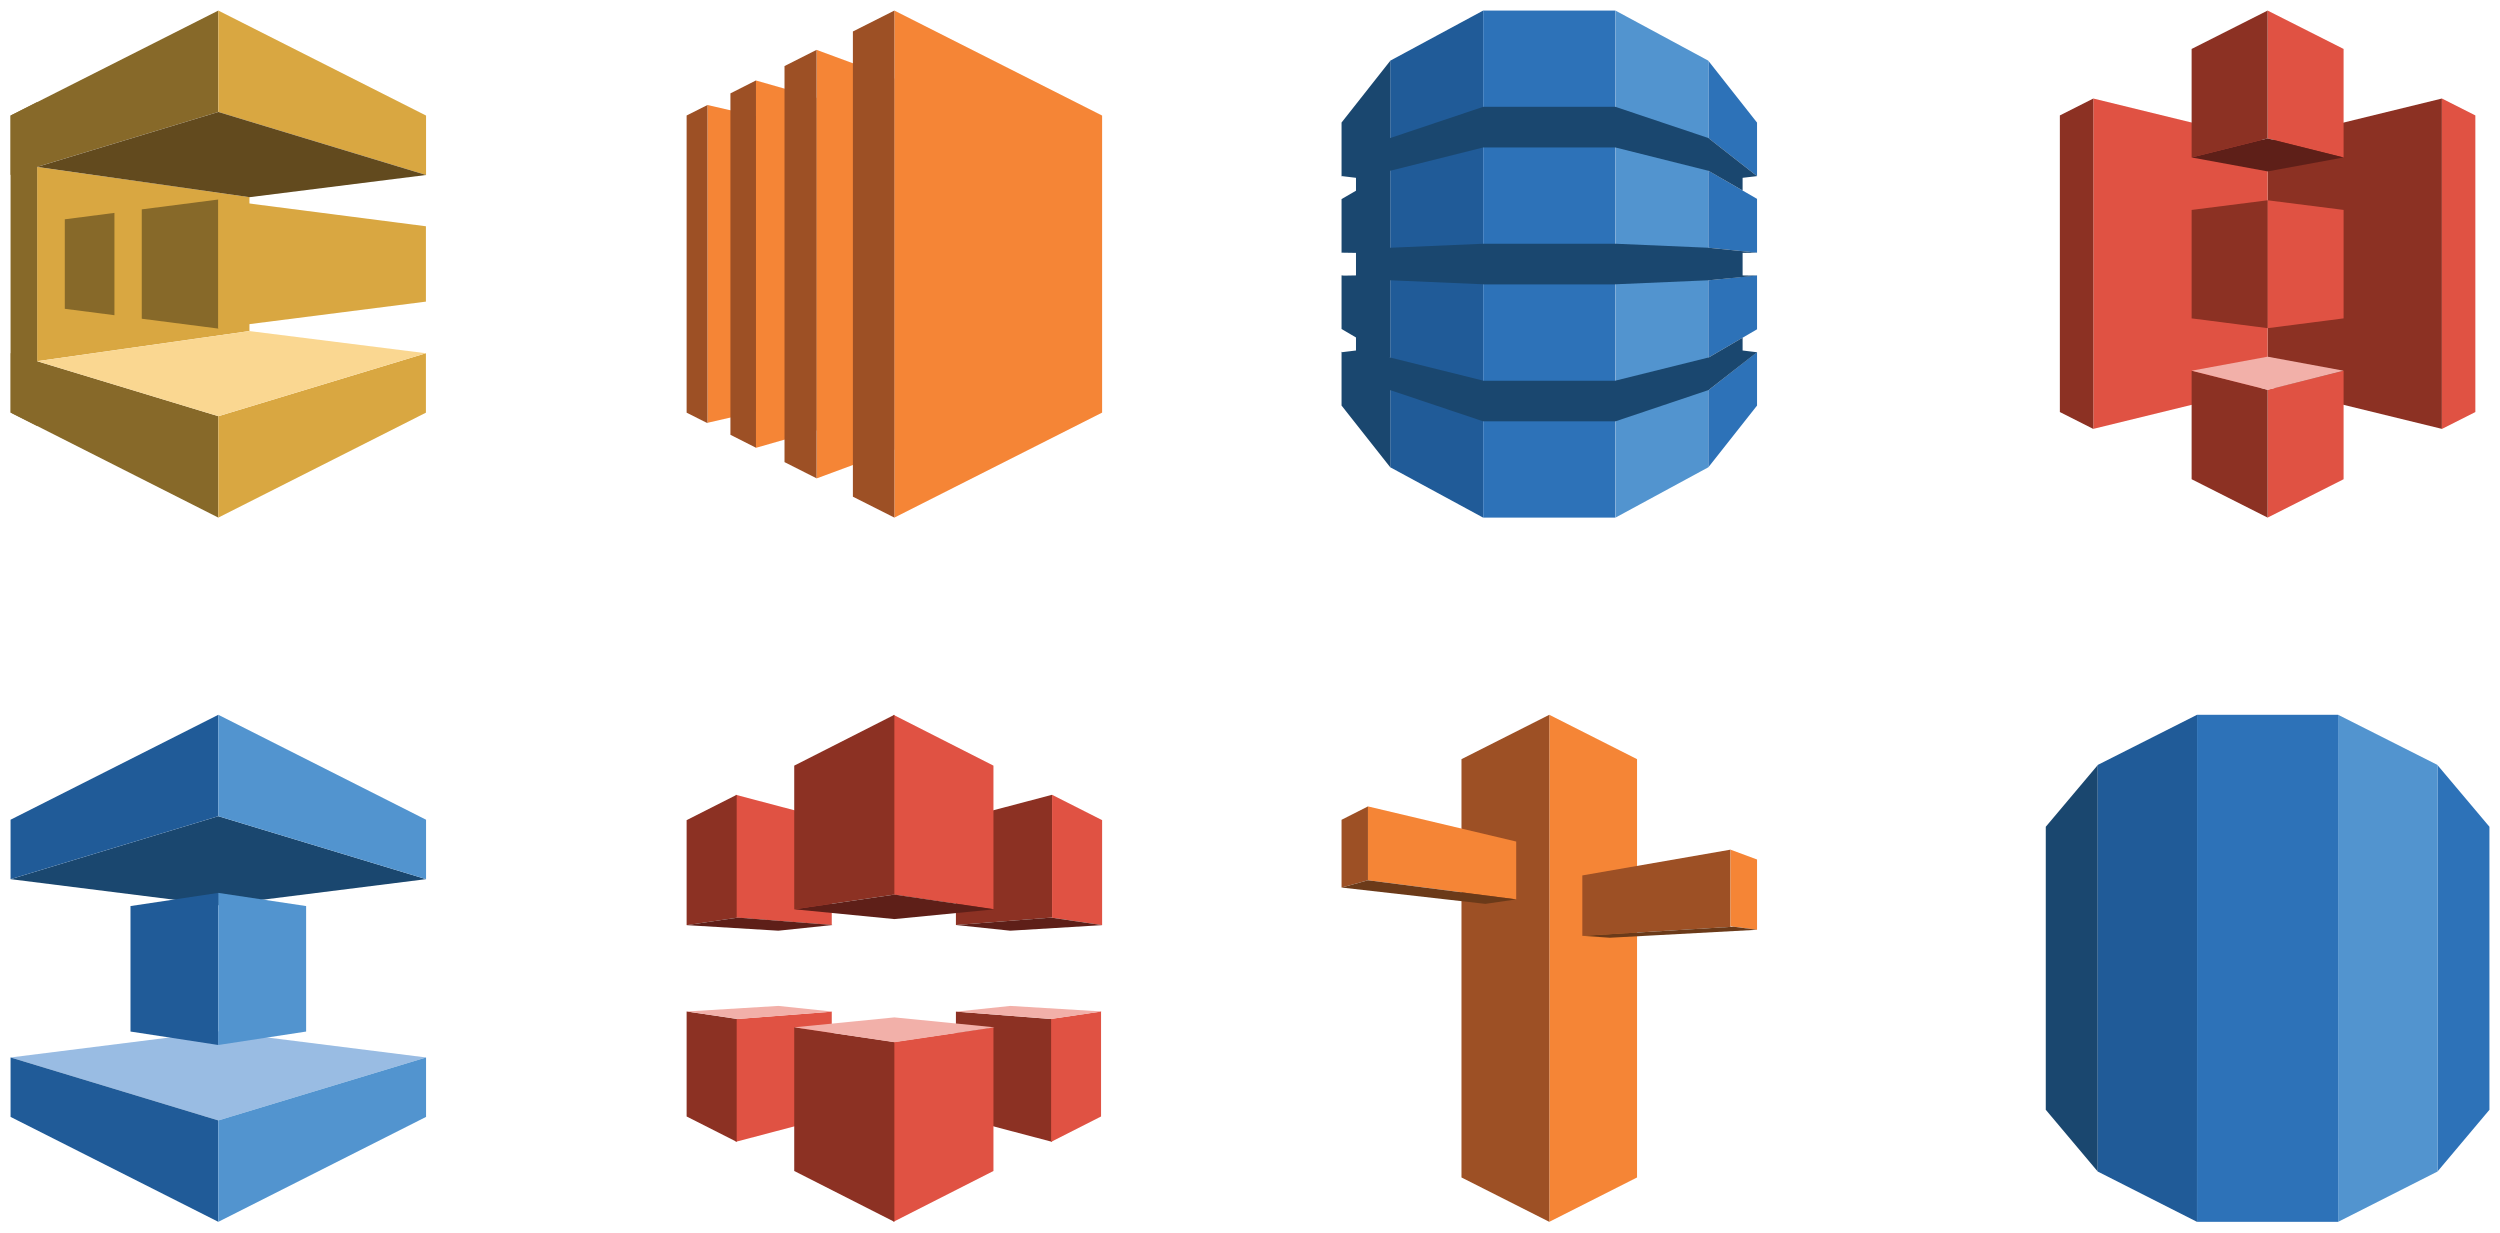
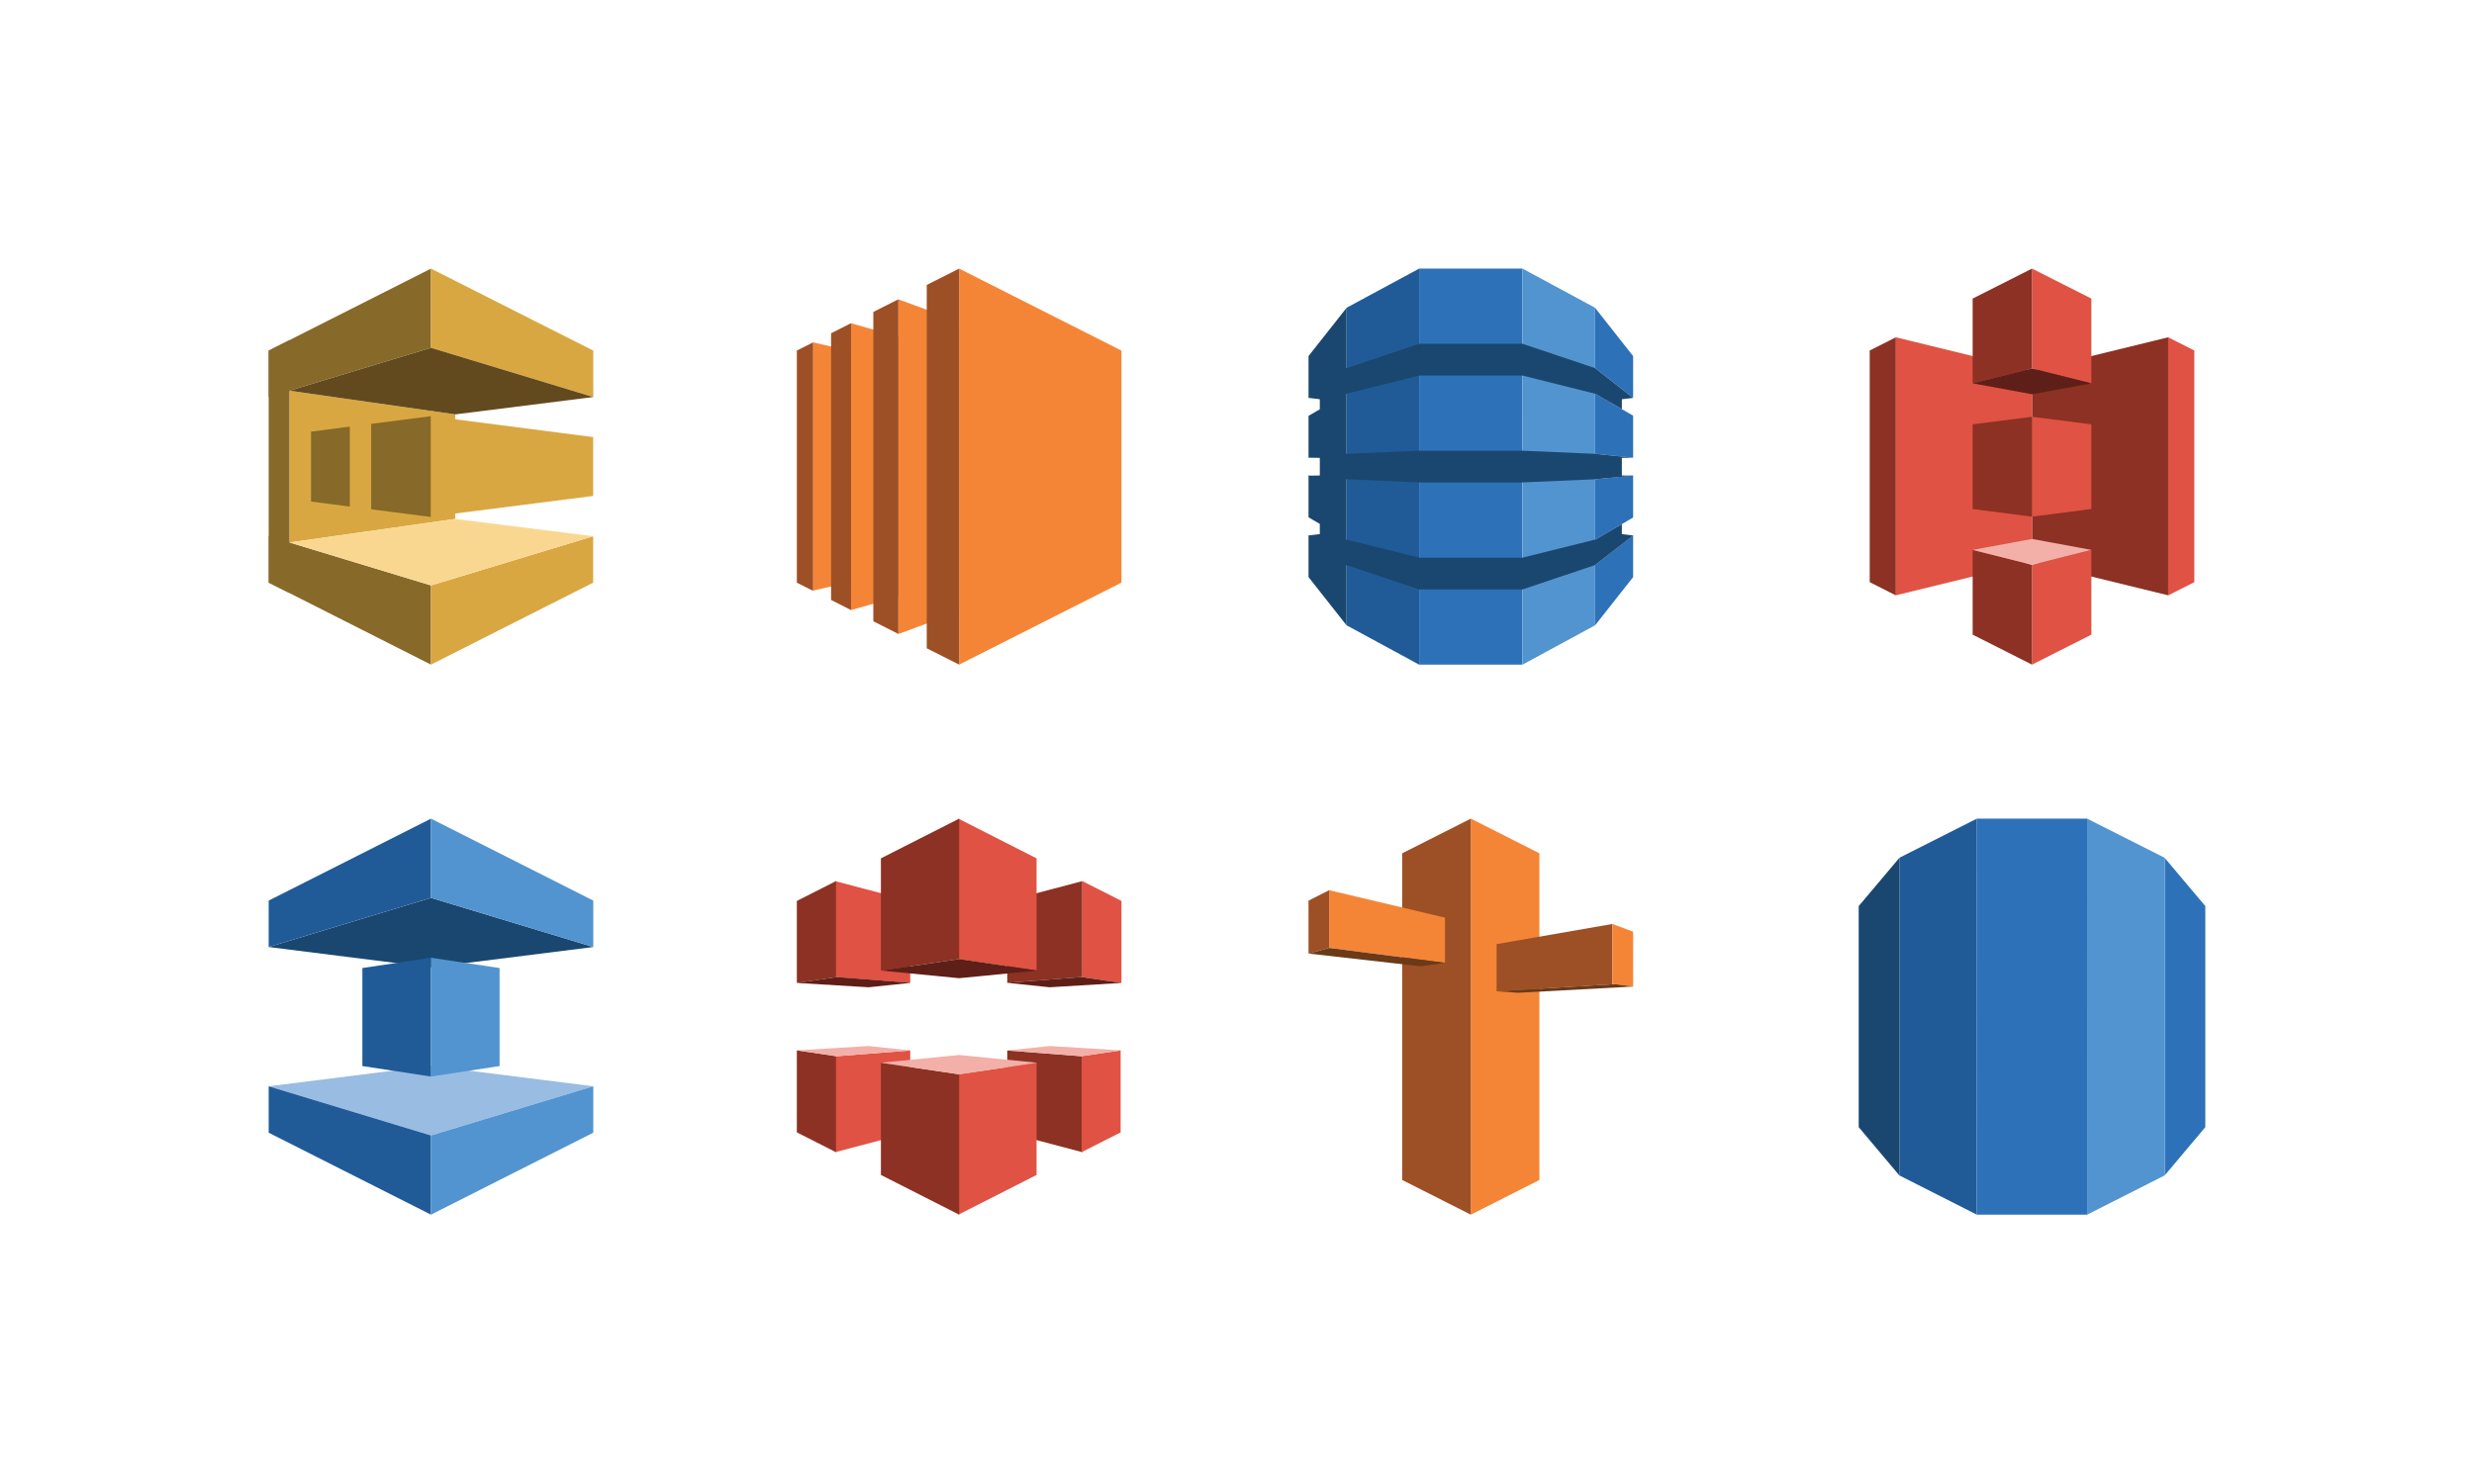
- <svg xmlns="http://www.w3.org/2000/svg" width="355px" height="175px" version="1.1" content="&lt;mxfile userAgent=&quot;Mozilla/5.0 (Macintosh; Intel Mac OS X 10_11_6) AppleWebKit/537.36 (KHTML, like Gecko) Chrome/49.0.262.110 Safari/537.36&quot; version=&quot;5.6.0.3&quot; editor=&quot;www.draw.io&quot; type=&quot;device&quot;&gt;&lt;diagram&gt;xZbPc6sgEMf/Gq+OyliTa9Nfl556eMcMgY0yQdYCVn1//cOIMb62Mz1E68HBL7uwflhgA7Ir22dNq+IVOcggiXgbkIcgSbZx6t690A1CFpNByLXggxRPwpv4C16MvFoLDmZmaBGlFdVcZKgUMDvTqNbYzM2OKOezVjSHT8Ibo/Kz+kdwWwzqJo0m/QVEXowzx5HvOVB2yjXWys8XJOR4fobuko5jeXtTUI7NlUQeA7LTiHZole0OZI92xDb4PX3Te4lbg7I/cUgGhw8qaxgjPsdlu5EFp6aA3jwKyH1hS+masWu60KvepGzzPgdC2pgkpFW1N6A/BAMTmnfT21mNJ9ihRO2sFSrndO+nBW2h/Tb0+ALE5RlgCVZ3zsQ7bLyHT7GNJ9pM65VuB6m4WqrM/yD1GZJfxp0ouYYH9TW09MbQGJZVbWFPFd8rsA3qk1B5CCxZEF+cZb/F7+7G/Di19EANhLxTtER+WBBbkkW/hS1bChtIaqxgjLIC1tuw8YroNkuh03zJI478l2xfIbsjyyDbrnPIubvSiSlZccuumXhjQXMzjMaidtXHGaOrfqxjsHfFl3CEupBJrPlRY89ltYtjVZzxmjjNkllJRh6LXyTucyooz31XRTt5/Ac=&lt;/diagram&gt;&lt;/mxfile&gt;">
-   <defs />
+ <svg xmlns="http://www.w3.org/2000/svg" version="1.1" id="Layer_1" x="0px" y="0px" width="449.667px" height="269.667px" viewBox="-47.333 -47.333 449.667 269.667" enable-background="new -47.333 -47.333 449.667 269.667" xml:space="preserve">
  <g transform="translate(0.5,0.5)">
-     <path d="M 34.92 46.51 L 4.77 50.79 L 4.77 23.2 L 34.92 27.49 Z" fill="#d9a741" stroke="none" pointer-events="none" />
-     <path d="M 1 24.34 L 30.5 15.4 L 30.5 1 L 1 15.91 Z" fill="#876929" stroke="none" pointer-events="none" />
-     <path d="M 1.02 49.65 L 30.5 58.6 L 30.5 73 L 1.02 58.09 Z" fill="#876929" stroke="none" pointer-events="none" />
-     <path d="M 60 24.35 L 30.5 15.4 L 30.5 1 L 60 15.91 Z" fill="#d9a741" stroke="none" pointer-events="none" />
-     <path d="M 59.98 49.66 L 30.5 58.6 L 30.5 73 L 59.98 58.1 Z" fill="#d9a741" stroke="none" pointer-events="none" />
-     <path d="M 4.77 59.99 L 1 58.09 L 1 15.91 L 4.77 14 Z" fill="#876929" stroke="none" pointer-events="none" />
-     <path d="M 19.63 44.76 L 30.5 46.16 L 30.5 27.83 L 19.63 29.23 Z" fill="#876929" stroke="none" pointer-events="none" />
-     <path d="M 8.7 43.35 L 15.75 44.26 L 15.75 29.73 L 8.7 30.64 Z" fill="#876929" stroke="none" pointer-events="none" />
-     <path d="M 4.77 23.2 L 30.5 15.4 L 60 24.35 L 34.94 27.5 Z" fill="#624a1e" stroke="none" pointer-events="none" />
-     <path d="M 4.77 50.79 L 30.5 58.6 L 59.98 49.66 L 34.92 46.51 Z" fill="#fad791" stroke="none" pointer-events="none" />
-     <path d="M 59.98 42.33 L 30.5 46.09 L 30.5 27.83 L 59.98 31.63 Z" fill="#d9a741" stroke="none" pointer-events="none" />
-     <path d="M 106.85 57.95 L 99.96 59.54 L 99.96 14.41 L 106.85 16 Z" fill="#f58536" stroke="none" pointer-events="none" />
-     <path d="M 115.45 60.62 L 106.85 63.09 L 106.85 10.93 L 115.45 13.39 Z" fill="#f58536" stroke="none" pointer-events="none" />
-     <path d="M 126.5 63.35 L 115.45 67.44 L 115.45 6.58 L 126.5 10.66 Z" fill="#f58536" stroke="none" pointer-events="none" />
-     <path d="M 156 58.09 L 126.5 73 L 126.5 1 L 156 15.91 Z" fill="#f58536" stroke="none" pointer-events="none" />
-     <path d="M 120.61 3.97 L 126.5 1 L 126.5 73 L 120.61 70.03 Z" fill="#9d5025" stroke="none" pointer-events="none" />
-     <path d="M 110.9 8.88 L 115.45 6.58 L 115.45 67.42 L 110.9 65.12 Z" fill="#9d5025" stroke="none" pointer-events="none" />
-     <path d="M 103.22 12.76 L 106.85 10.92 L 106.85 63.08 L 103.22 61.24 Z" fill="#9d5025" stroke="none" pointer-events="none" />
-     <path d="M 99.96 14.41 L 97 15.9 L 97 58.1 L 99.96 59.59 Z" fill="#9d5025" stroke="none" pointer-events="none" />
-     <path d="M 242.13 19.14 L 249 24.51 L 249 16.91 L 242.09 8.14 L 242.09 19.1 L 242.13 19.11 Z" fill="#2d72b8" stroke="none" pointer-events="none" />
-     <path d="M 228.9 73 L 242.09 65.85 L 242.09 8.12 L 228.89 1 Z" fill="#5294cf" stroke="none" pointer-events="none" />
-     <path d="M 210.1 73 L 196.91 65.85 L 196.91 8.12 L 210.11 1 Z" fill="#205b98" stroke="none" pointer-events="none" />
-     <rect x="210.11" y="1" width="18.76" height="72" fill="#2d72b8" stroke="none" pointer-events="none" />
-     <path d="M 242.09 54.9 L 242.09 65.85 L 249 57.09 L 249 49.49 L 242.13 54.88 Z" fill="#2d72b8" stroke="none" pointer-events="none" />
-     <path d="M 242.09 50.27 L 242.13 50.26 L 249 46.26 L 249 38.61 L 242.09 39.3 Z" fill="#2d72b8" stroke="none" pointer-events="none" />
-     <path d="M 242.13 23.76 L 242.09 23.75 L 242.09 34.68 L 249 35.38 L 249 27.74 Z" fill="#2d72b8" stroke="none" pointer-events="none" />
-     <path d="M 249 35.38 L 242.09 34.68 L 228.89 34.11 L 219.5 34.11 L 210.11 34.11 L 196.91 34.68 L 196.91 23.78 L 196.9 23.78 L 196.91 23.75 L 210.11 20.44 L 219.5 20.44 L 228.89 20.44 L 242.09 23.75 L 246.95 26.55 L 246.95 24.75 L 249 24.51 L 242.09 19.1 L 228.89 14.67 L 219.5 14.67 L 210.11 14.67 L 196.91 19.1 L 196.91 8.14 L 190 16.9 L 190 24.56 L 190.06 24.51 L 192.05 24.75 L 192.05 26.58 L 190 27.77 L 190 35.39 L 190.06 35.38 L 192.05 35.41 L 192.05 38.61 L 190.33 38.64 L 190 38.6 L 190 46.22 L 192.05 47.42 L 192.05 49.27 L 190.08 49.51 L 190 49.44 L 190 57.09 L 196.91 65.85 L 196.91 54.9 L 210.11 59.33 L 219.5 59.33 L 228.89 59.33 L 242.13 54.88 L 249 49.52 L 246.95 49.27 L 246.95 47.45 L 242.13 50.26 L 228.89 53.55 L 228.89 53.56 L 219.5 53.56 L 210.11 53.56 L 210.11 53.55 L 196.87 50.26 L 196.84 50.21 L 196.91 50.25 L 196.91 39.3 L 210.11 39.87 L 210.11 39.88 L 219.5 39.88 L 228.89 39.88 L 228.89 39.87 L 242.09 39.3 L 249 38.64 L 246.95 38.61 L 246.95 35.41 Z" fill="#1a476f" stroke="none" pointer-events="none" />
-     <path d="M 60 149.66 L 30.5 145.95 L 1 149.66 L 30.5 158.6 Z" fill="#99bce3" stroke="none" pointer-events="none" />
-     <path d="M 60 124.34 L 30.5 128.05 L 1 124.34 L 30.5 115.4 Z" fill="#1a476f" stroke="none" pointer-events="none" />
-     <path d="M 30.5 101 L 1 115.9 L 1 124.34 L 30.5 115.4 Z" fill="#205b98" stroke="none" pointer-events="none" />
-     <path d="M 30.5 158.6 L 1 149.66 L 1 158.1 L 30.5 173 Z" fill="#205b98" stroke="none" pointer-events="none" />
-     <path d="M 30.5 147.89 L 18.03 145.98 L 18.03 128.16 L 30.5 126.29 Z" fill="#205b98" stroke="none" pointer-events="none" />
-     <path d="M 30.5 101 L 60 115.9 L 60 124.34 L 30.5 115.4 Z" fill="#5294cf" stroke="none" pointer-events="none" />
-     <path d="M 30.5 158.6 L 60 149.66 L 60 158.1 L 30.5 173 Z" fill="#5294cf" stroke="none" pointer-events="none" />
-     <path d="M 30.5 147.89 L 42.97 145.98 L 42.97 128.16 L 30.5 126.29 Z" fill="#5294cf" stroke="none" pointer-events="none" />
-     <path d="M 290 157.09 L 297.38 165.86 L 297.38 108.14 L 290 116.9 Z" fill="#1a476f" stroke="none" pointer-events="none" />
-     <path d="M 297.38 165.86 L 311.47 173 L 311.48 101 L 297.38 108.12 Z" fill="#205b98" stroke="none" pointer-events="none" />
-     <path d="M 353 116.9 L 345.62 108.14 L 345.62 165.86 L 353 157.09 Z" fill="#2d72b8" stroke="none" pointer-events="none" />
-     <path d="M 331.52 173 L 345.62 165.86 L 345.62 108.12 L 331.51 101 Z" fill="#5294cf" stroke="none" pointer-events="none" />
-     <rect x="311.48" y="101" width="20.04" height="72" fill="#2d72b8" stroke="none" pointer-events="none" />
-     <path d="M 231.96 166.7 L 219.5 173 L 219.5 101 L 231.96 107.3 Z" fill="#f58536" stroke="none" pointer-events="none" />
-     <path d="M 207.03 166.7 L 219.5 173 L 219.5 101 L 207.03 107.3 Z" fill="#9d5025" stroke="none" pointer-events="none" />
-     <path d="M 214.8 127.21 L 193.75 124.5 L 193.75 114.01 L 214.8 119 Z" fill="#f58536" stroke="none" pointer-events="none" />
-     <path d="M 245.23 120.15 L 224.19 123.81 L 224.19 132.39 L 245.23 131.12 Z" fill="#9d5025" stroke="none" pointer-events="none" />
-     <path d="M 249 131.53 L 245.23 131.03 L 245.23 120.15 L 249 121.55 Z" fill="#f58536" stroke="none" pointer-events="none" />
-     <path d="M 190 115.91 L 193.75 114.01 L 193.75 124.5 L 190 125.53 Z" fill="#9d5025" stroke="none" pointer-events="none" />
-     <path d="M 214.8 127.21 L 210.42 127.85 L 190 125.53 L 193.75 124.5 Z" fill="#6b3a19" stroke="none" pointer-events="none" />
-     <path d="M 249 131.53 L 228.1 132.66 L 224.19 132.39 L 245.66 131.09 Z" fill="#6b3a19" stroke="none" pointer-events="none" />
-     <path d="M 135.24 130.85 L 148.89 129.79 L 148.89 112.36 L 135.24 115.96 Z" fill="#8c3123" stroke="none" pointer-events="none" />
-     <path d="M 140.57 128.62 L 126.36 126.53 L 126.36 101 L 140.57 108.22 Z" fill="#e05243" stroke="none" pointer-events="none" />
-     <path d="M 156 130.87 L 148.89 129.82 L 148.89 112.36 L 156 115.96 Z" fill="#e05243" stroke="none" pointer-events="none" />
-     <path d="M 135.24 130.85 L 148.74 129.8 L 156 130.87 L 142.96 131.66 Z" fill="#5e1f18" stroke="none" pointer-events="none" />
-     <path d="M 135.24 143.15 L 148.89 144.21 L 148.89 161.64 L 135.24 158.04 Z" fill="#8c3123" stroke="none" pointer-events="none" />
-     <path d="M 140.57 145.38 L 126.36 147.47 L 126.36 173 L 140.57 165.78 Z" fill="#e05243" stroke="none" pointer-events="none" />
-     <path d="M 155.85 143.13 L 148.76 144.18 L 148.76 161.64 L 155.85 158.04 Z" fill="#e05243" stroke="none" pointer-events="none" />
-     <path d="M 135.24 143.15 L 148.74 144.2 L 156 143.13 L 142.96 142.34 Z" fill="#f2b0a9" stroke="none" pointer-events="none" />
-     <path d="M 117.61 130.85 L 103.97 129.79 L 103.97 112.36 L 117.61 115.96 Z" fill="#e05243" stroke="none" pointer-events="none" />
-     <path d="M 112.28 128.62 L 126.5 126.53 L 126.5 101 L 112.28 108.22 Z" fill="#8c3123" stroke="none" pointer-events="none" />
-     <path d="M 97 130.87 L 104.11 129.82 L 104.11 112.36 L 97 115.96 Z" fill="#8c3123" stroke="none" pointer-events="none" />
-     <path d="M 117.75 130.85 L 104.25 129.8 L 97 130.87 L 110.03 131.66 Z" fill="#5e1f18" stroke="none" pointer-events="none" />
-     <path d="M 117.61 143.15 L 103.97 144.21 L 103.97 161.64 L 117.61 158.04 Z" fill="#e05243" stroke="none" pointer-events="none" />
-     <path d="M 112.28 145.38 L 126.5 147.47 L 126.5 173 L 112.28 165.78 Z" fill="#8c3123" stroke="none" pointer-events="none" />
-     <path d="M 97 143.13 L 104.11 144.18 L 104.11 161.64 L 97 158.04 Z" fill="#8c3123" stroke="none" pointer-events="none" />
-     <path d="M 117.75 143.15 L 104.25 144.2 L 97 143.13 L 110.03 142.34 Z" fill="#f2b0a9" stroke="none" pointer-events="none" />
-     <path d="M 140.72 145.38 L 126.5 143.97 L 112.28 145.38 L 126.5 147.5 Z" fill="#f2b0a9" stroke="none" pointer-events="none" />
-     <path d="M 140.72 128.62 L 126.5 130.01 L 112.28 128.62 L 126.5 126.53 Z" fill="#5e1f18" stroke="none" pointer-events="none" />
-     <path d="M 321.5 54.35 L 346.25 60.4 L 346.25 13.49 L 321.5 19.54 Z" fill="#8c3123" stroke="none" pointer-events="none" />
-     <path d="M 346.25 13.49 L 351 15.89 L 351 58.01 L 346.25 60.41 Z" fill="#e05243" stroke="none" pointer-events="none" />
-     <path d="M 332.29 21.86 L 321.5 19.16 L 321.5 1 L 332.29 6.45 Z" fill="#e05243" stroke="none" pointer-events="none" />
-     <path d="M 321.5 73 L 332.29 67.55 L 332.29 52.15 L 321.5 54.84 Z" fill="#e05243" stroke="none" pointer-events="none" />
-     <path d="M 332.29 44.71 L 321.5 46.1 L 321.5 27.94 L 332.29 29.31 Z" fill="#e05243" stroke="none" pointer-events="none" />
-     <path d="M 321.5 54.35 L 296.75 60.4 L 296.75 13.49 L 321.5 19.54 Z" fill="#e05243" stroke="none" pointer-events="none" />
-     <path d="M 296.75 13.49 L 292 15.89 L 292 58.01 L 296.75 60.41 Z" fill="#8c3123" stroke="none" pointer-events="none" />
-     <path d="M 310.71 21.86 L 321.5 19.16 L 321.5 1 L 310.71 6.45 Z" fill="#8c3123" stroke="none" pointer-events="none" />
-     <path d="M 321.5 73 L 310.71 67.55 L 310.71 52.15 L 321.5 54.84 Z" fill="#8c3123" stroke="none" pointer-events="none" />
-     <path d="M 310.71 44.71 L 321.5 46.1 L 321.5 27.94 L 310.71 29.31 Z" fill="#8c3123" stroke="none" pointer-events="none" />
-     <path d="M 332.29 21.86 L 321.5 23.84 L 310.71 21.86 L 321.5 19.16 Z" fill="#5e1f18" stroke="none" pointer-events="none" />
-     <path d="M 332.29 52.14 L 321.5 50.15 L 310.71 52.14 L 321.5 54.86 Z" fill="#f2b0a9" stroke="none" pointer-events="none" />
+     <path pointer-events="none" fill="#D9A741" d="M34.92,46.51L4.77,50.79V23.2l30.15,4.29V46.51z" />
+     <path pointer-events="none" fill="#876929" d="M1,24.34l29.5-8.94V1L1,15.91V24.34z" />
+     <path pointer-events="none" fill="#876929" d="M1.02,49.65L30.5,58.6V73L1.02,58.09V49.65z" />
+     <path pointer-events="none" fill="#D9A741" d="M60,24.35L30.5,15.4V1L60,15.91V24.35z" />
+     <path pointer-events="none" fill="#D9A741" d="M59.98,49.66L30.5,58.6V73l29.48-14.9V49.66z" />
+     <path pointer-events="none" fill="#876929" d="M4.77,59.99L1,58.09V15.91L4.77,14V59.99z" />
+     <path pointer-events="none" fill="#876929" d="M19.63,44.76l10.87,1.4V27.83l-10.87,1.4V44.76z" />
+     <path pointer-events="none" fill="#876929" d="M8.7,43.35l7.05,0.91V29.73L8.7,30.64V43.35z" />
+     <path pointer-events="none" fill="#624A1E" d="M4.77,23.2l25.73-7.8L60,24.35L34.94,27.5L4.77,23.2z" />
+     <path pointer-events="none" fill="#FAD791" d="M4.77,50.79L30.5,58.6l29.48-8.94l-25.06-3.15L4.77,50.79z" />
+     <path pointer-events="none" fill="#D9A741" d="M59.98,42.33L30.5,46.09V27.83l29.48,3.8V42.33z" />
+     <path pointer-events="none" fill="#F58536" d="M106.85,57.95l-6.89,1.59V14.41l6.89,1.59V57.95z" />
+     <path pointer-events="none" fill="#F58536" d="M115.45,60.62l-8.6,2.47V10.93l8.6,2.46V60.62z" />
+     <path pointer-events="none" fill="#F58536" d="M126.5,63.35l-11.05,4.09V6.58l11.05,4.08V63.35z" />
+     <path pointer-events="none" fill="#F58536" d="M156,58.09L126.5,73V1L156,15.91V58.09z" />
+     <path pointer-events="none" fill="#9D5025" d="M120.61,3.97L126.5,1v72l-5.89-2.97V3.97z" />
+     <path pointer-events="none" fill="#9D5025" d="M110.9,8.88l4.55-2.3v60.84l-4.55-2.3V8.88z" />
+     <path pointer-events="none" fill="#9D5025" d="M103.22,12.76l3.63-1.84v52.16l-3.63-1.84V12.76z" />
+     <path pointer-events="none" fill="#9D5025" d="M99.96,14.41L97,15.9v42.2l2.96,1.49V14.41z" />
+     <path pointer-events="none" fill="#2D72B8" d="M242.13,19.14l6.87,5.37v-7.6l-6.91-8.77V19.1l0.04,0.01V19.14z" />
+     <path pointer-events="none" fill="#5294CF" d="M228.9,73l13.189-7.15V8.12L228.891,1L228.9,73z" />
+     <path pointer-events="none" fill="#205B98" d="M210.1,73l-13.189-7.15V8.12L210.109,1L210.1,73z" />
+     <rect x="210.109" y="1" pointer-events="none" fill="#2D72B8" width="18.761" height="72" />
+     <path pointer-events="none" fill="#2D72B8" d="M242.09,54.9v10.95l6.91-8.76v-7.6l-6.87,5.39L242.09,54.9z" />
+     <path pointer-events="none" fill="#2D72B8" d="M242.09,50.27l0.04-0.01l6.87-4v-7.65l-6.91,0.69V50.27z" />
+     <path pointer-events="none" fill="#2D72B8" d="M242.13,23.76l-0.04-0.01v10.93l6.91,0.7v-7.64L242.13,23.76z" />
+     <path pointer-events="none" fill="#1A476F" d="M249,35.38l-6.91-0.7l-13.199-0.57H219.5h-9.391l-13.199,0.57v-10.9h-0.01l0.01-0.03   l13.199-3.31h9.391h9.391l13.199,3.31l4.86,2.8v-1.8l2.05-0.24l-6.91-5.41l-13.199-4.43H219.5h-9.391L196.91,19.1V8.14L190,16.9   v7.66l0.061-0.05l1.989,0.24v1.83L190,27.77v7.62l0.061-0.01l1.989,0.03v3.2l-1.72,0.03L190,38.6v7.62l2.05,1.2v1.85l-1.97,0.24   L190,49.44v7.65l6.91,8.76V54.9l13.199,4.43h9.391h9.391l13.239-4.45l6.87-5.36l-2.05-0.25v-1.82l-4.82,2.81l-13.239,3.29v0.01   H219.5h-9.391v-0.01l-13.239-3.29l-0.03-0.05l0.07,0.04V39.3l13.199,0.57v0.01h9.391h9.391v-0.01l13.199-0.57l6.91-0.66l-2.05-0.03   v-3.2L249,35.38z" />
+     <path pointer-events="none" fill="#99BCE3" d="M60,149.66l-29.5-3.71L1,149.66l29.5,8.939L60,149.66z" />
+     <path pointer-events="none" fill="#1A476F" d="M60,124.34l-29.5,3.71L1,124.34l29.5-8.939L60,124.34z" />
+     <path pointer-events="none" fill="#205B98" d="M30.5,101L1,115.9v8.439l29.5-8.939V101z" />
+     <path pointer-events="none" fill="#205B98" d="M30.5,158.6L1,149.66v8.439L30.5,173V158.6z" />
+     <path pointer-events="none" fill="#205B98" d="M30.5,147.891l-12.47-1.91v-17.82l12.47-1.87V147.891z" />
+     <path pointer-events="none" fill="#5294CF" d="M30.5,101L60,115.9v8.439L30.5,115.4V101z" />
+     <path pointer-events="none" fill="#5294CF" d="M30.5,158.6L60,149.66v8.439L30.5,173V158.6z" />
+     <path pointer-events="none" fill="#5294CF" d="M30.5,147.891l12.47-1.91v-17.82l-12.47-1.87V147.891z" />
+     <path pointer-events="none" fill="#1A476F" d="M290,157.09l7.38,8.77v-57.719L290,116.9V157.09z" />
+     <path pointer-events="none" fill="#205B98" d="M297.38,165.859L311.47,173l0.01-72l-14.1,7.12V165.859z" />
+     <path pointer-events="none" fill="#2D72B8" d="M353,116.9l-7.38-8.76v57.719l7.38-8.77V116.9z" />
+     <path pointer-events="none" fill="#5294CF" d="M331.521,173l14.1-7.141V108.12L331.51,101L331.521,173z" />
+     <rect x="311.479" y="101" pointer-events="none" fill="#2D72B8" width="20.041" height="72" />
+     <path pointer-events="none" fill="#F58536" d="M231.96,166.7L219.5,173v-72l12.46,6.3V166.7z" />
+     <path pointer-events="none" fill="#9D5025" d="M207.03,166.7l12.47,6.3v-72l-12.47,6.3V166.7z" />
+     <path pointer-events="none" fill="#F58536" d="M214.8,127.21l-21.05-2.71v-10.49L214.8,119V127.21z" />
+     <path pointer-events="none" fill="#9D5025" d="M245.23,120.15l-21.041,3.66v8.58l21.041-1.271V120.15z" />
+     <path pointer-events="none" fill="#F58536" d="M249,131.53l-3.77-0.5v-10.88l3.77,1.399V131.53z" />
+     <path pointer-events="none" fill="#9D5025" d="M190,115.91l3.75-1.9v10.49l-3.75,1.03V115.91z" />
+     <path pointer-events="none" fill="#6B3A19" d="M214.8,127.21l-4.38,0.64L190,125.53l3.75-1.03L214.8,127.21z" />
+     <path pointer-events="none" fill="#6B3A19" d="M249,131.53l-20.9,1.13l-3.91-0.27l21.471-1.301L249,131.53z" />
+     <path pointer-events="none" fill="#8C3123" d="M135.24,130.85l13.65-1.06v-17.431l-13.65,3.601V130.85z" />
+     <path pointer-events="none" fill="#E05243" d="M140.57,128.62l-14.21-2.09V101l14.21,7.22V128.62z" />
+     <path pointer-events="none" fill="#E05243" d="M156,130.87l-7.11-1.05v-17.461l7.11,3.601V130.87z" />
+     <path pointer-events="none" fill="#5E1F18" d="M135.24,130.85l13.5-1.05l7.26,1.07l-13.04,0.79L135.24,130.85z" />
+     <path pointer-events="none" fill="#8C3123" d="M135.24,143.15l13.65,1.06v17.431l-13.65-3.601V143.15z" />
+     <path pointer-events="none" fill="#E05243" d="M140.57,145.38l-14.21,2.09V173l14.21-7.22V145.38z" />
+     <path pointer-events="none" fill="#E05243" d="M155.85,143.13l-7.09,1.05v17.461l7.09-3.601V143.13z" />
+     <path pointer-events="none" fill="#F2B0A9" d="M135.24,143.15l13.5,1.05l7.26-1.07l-13.04-0.79L135.24,143.15z" />
+     <path pointer-events="none" fill="#E05243" d="M117.61,130.85l-13.64-1.06v-17.431l13.64,3.601V130.85z" />
+     <path pointer-events="none" fill="#8C3123" d="M112.28,128.62l14.22-2.09V101l-14.22,7.22V128.62z" />
+     <path pointer-events="none" fill="#8C3123" d="M97,130.87l7.11-1.05v-17.461L97,115.96V130.87z" />
+     <path pointer-events="none" fill="#5E1F18" d="M117.75,130.85l-13.5-1.05L97,130.87l13.03,0.79L117.75,130.85z" />
+     <path pointer-events="none" fill="#E05243" d="M117.61,143.15l-13.64,1.06v17.431l13.64-3.601V143.15z" />
+     <path pointer-events="none" fill="#8C3123" d="M112.28,145.38l14.22,2.09V173l-14.22-7.22V145.38z" />
+     <path pointer-events="none" fill="#8C3123" d="M97,143.13l7.11,1.05v17.461L97,158.04V143.13z" />
+     <path pointer-events="none" fill="#F2B0A9" d="M117.75,143.15l-13.5,1.05L97,143.13l13.03-0.79L117.75,143.15z" />
+     <path pointer-events="none" fill="#F2B0A9" d="M140.72,145.38l-14.22-1.41l-14.22,1.41l14.22,2.12L140.72,145.38z" />
+     <path pointer-events="none" fill="#5E1F18" d="M140.72,128.62l-14.22,1.39l-14.22-1.39l14.22-2.09L140.72,128.62z" />
+     <path pointer-events="none" fill="#8C3123" d="M321.5,54.35l24.75,6.05V13.49l-24.75,6.05V54.35z" />
+     <path pointer-events="none" fill="#E05243" d="M346.25,13.49l4.75,2.4v42.12l-4.75,2.4V13.49z" />
+     <path pointer-events="none" fill="#E05243" d="M332.29,21.86l-10.79-2.7V1l10.79,5.45V21.86z" />
+     <path pointer-events="none" fill="#E05243" d="M321.5,73l10.79-5.45v-15.4l-10.79,2.69V73z" />
+     <path pointer-events="none" fill="#E05243" d="M332.29,44.71L321.5,46.1V27.94l10.79,1.37V44.71z" />
+     <path pointer-events="none" fill="#E05243" d="M321.5,54.35l-24.75,6.05V13.49l24.75,6.05V54.35z" />
+     <path pointer-events="none" fill="#8C3123" d="M296.75,13.49l-4.75,2.4v42.12l4.75,2.4V13.49z" />
+     <path pointer-events="none" fill="#8C3123" d="M310.71,21.86l10.79-2.7V1l-10.79,5.45V21.86z" />
+     <path pointer-events="none" fill="#8C3123" d="M321.5,73l-10.79-5.45v-15.4l10.79,2.69V73z" />
+     <path pointer-events="none" fill="#8C3123" d="M310.71,44.71l10.79,1.39V27.94l-10.79,1.37V44.71z" />
+     <path pointer-events="none" fill="#5E1F18" d="M332.29,21.86l-10.79,1.98l-10.79-1.98l10.79-2.7L332.29,21.86z" />
+     <path pointer-events="none" fill="#F2B0A9" d="M332.29,52.14l-10.79-1.99l-10.79,1.99l10.79,2.72L332.29,52.14z" />
  </g>
</svg>
